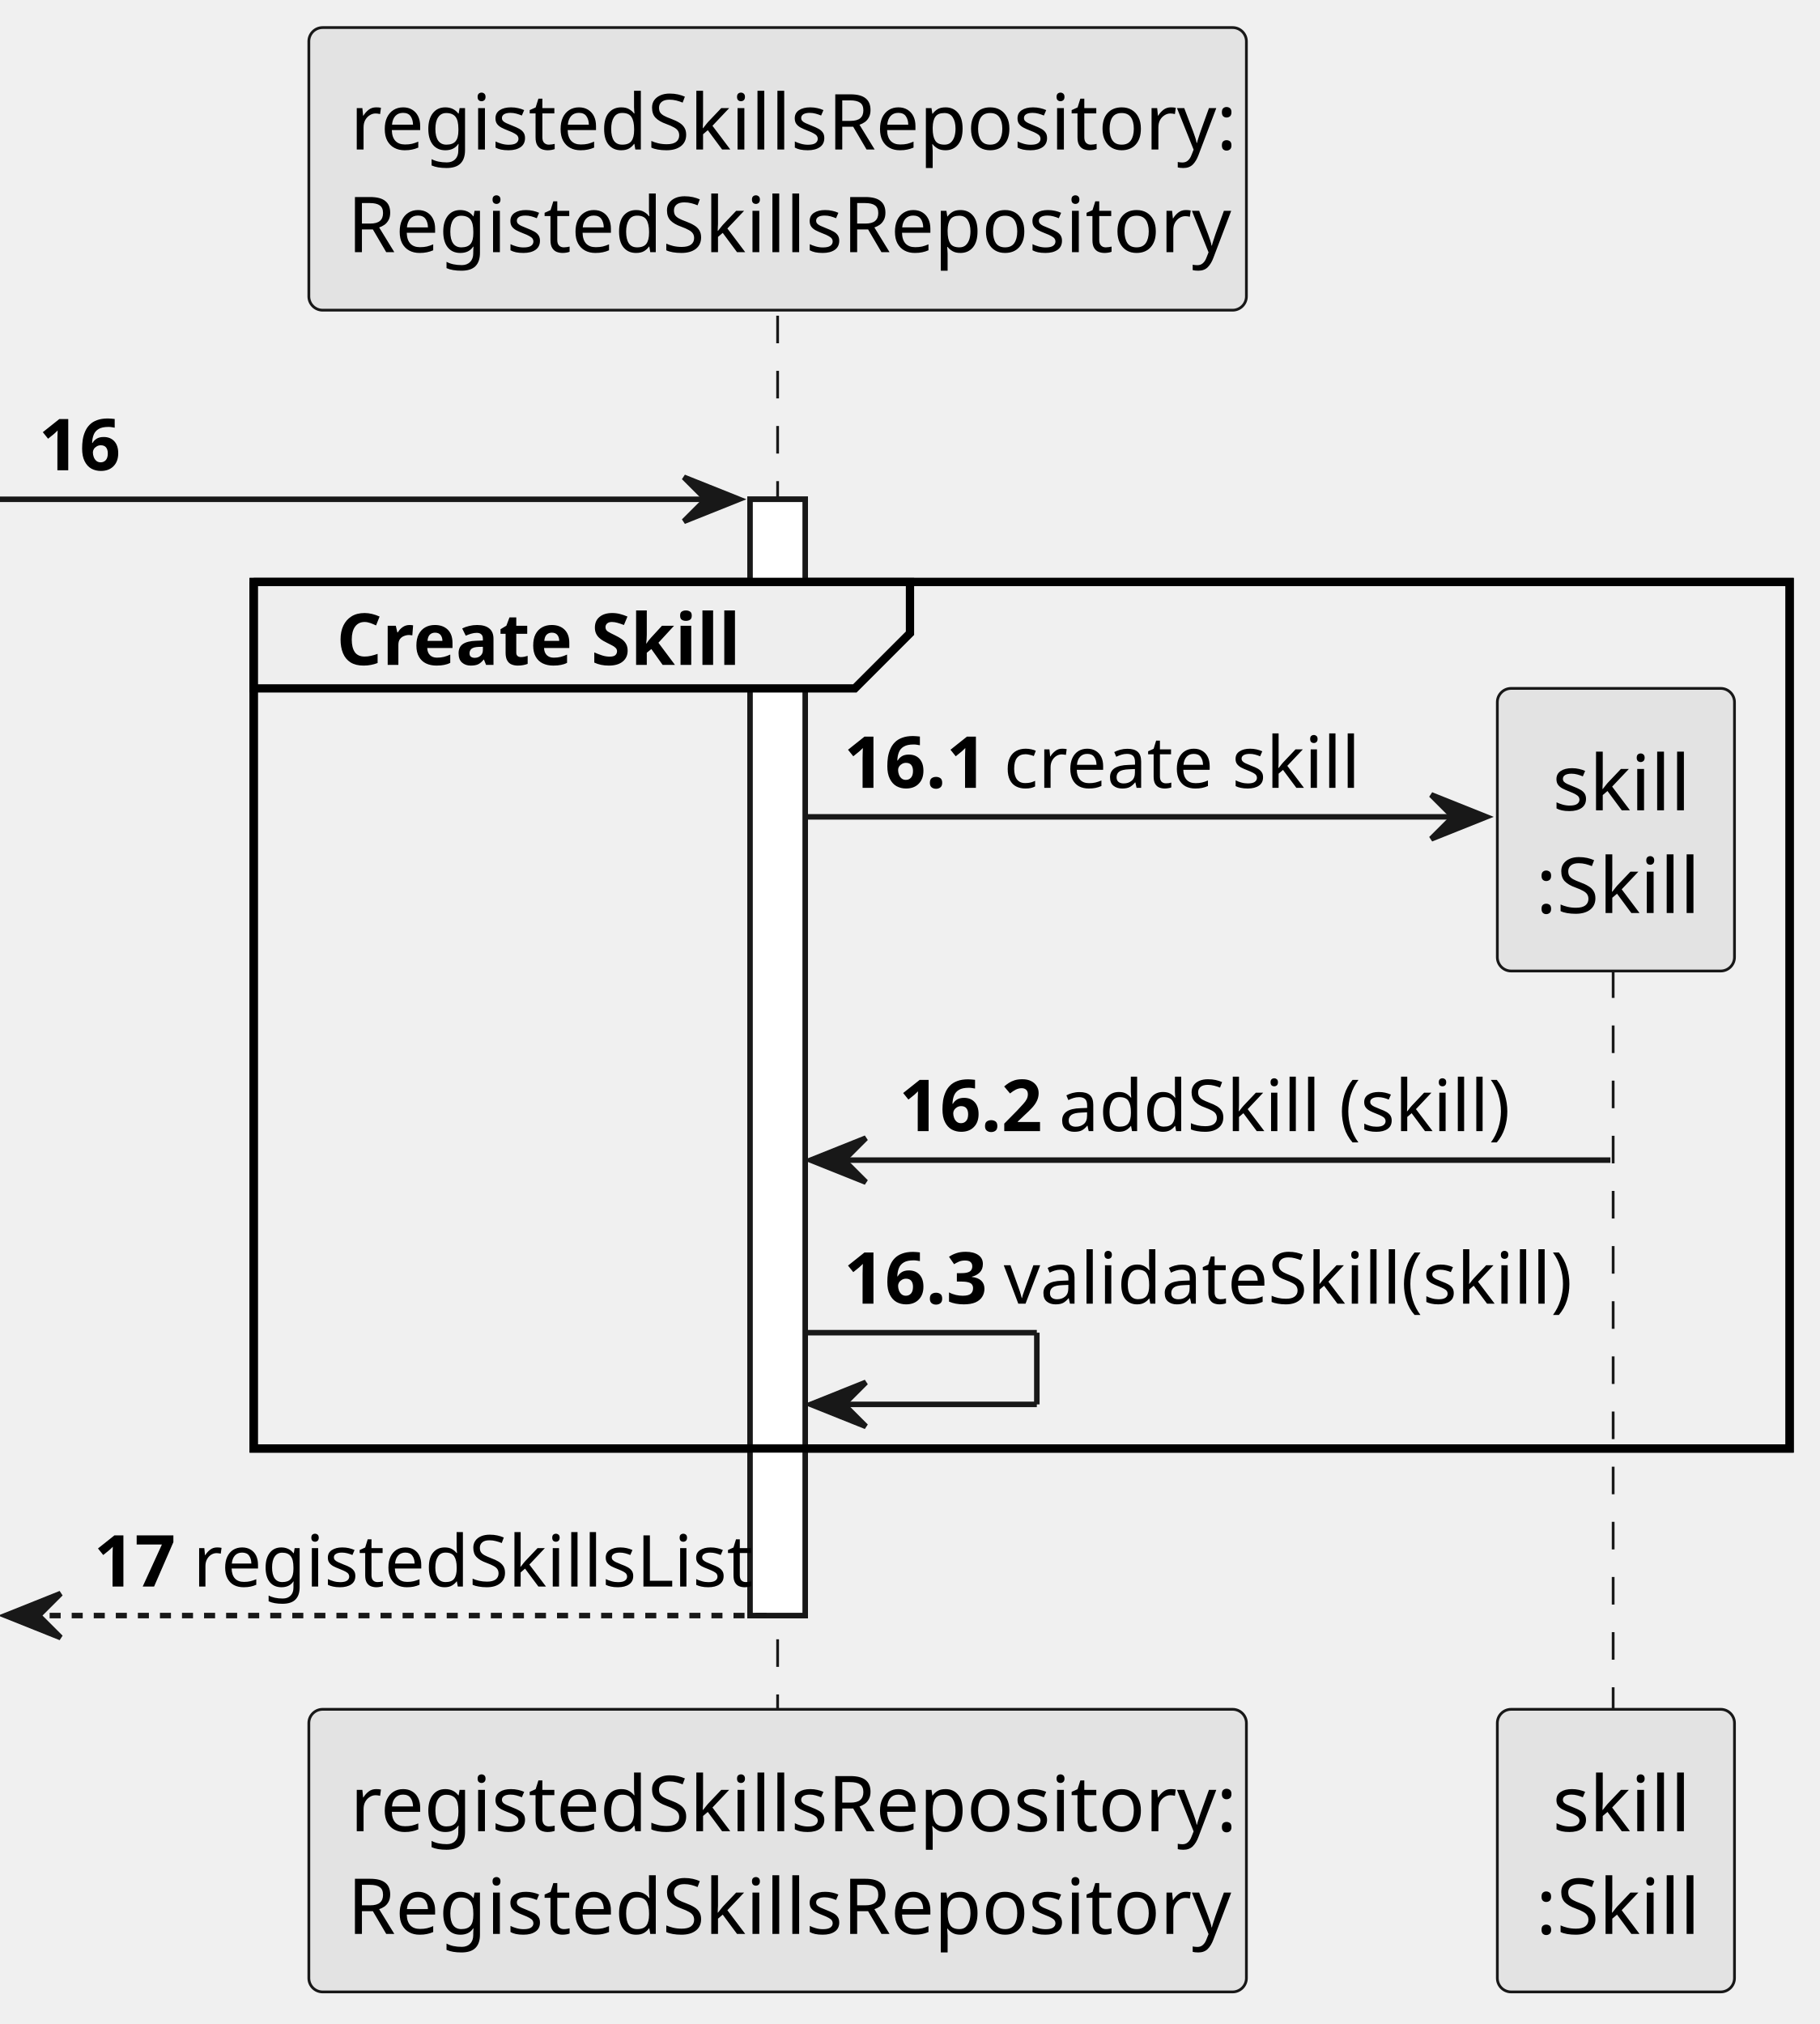
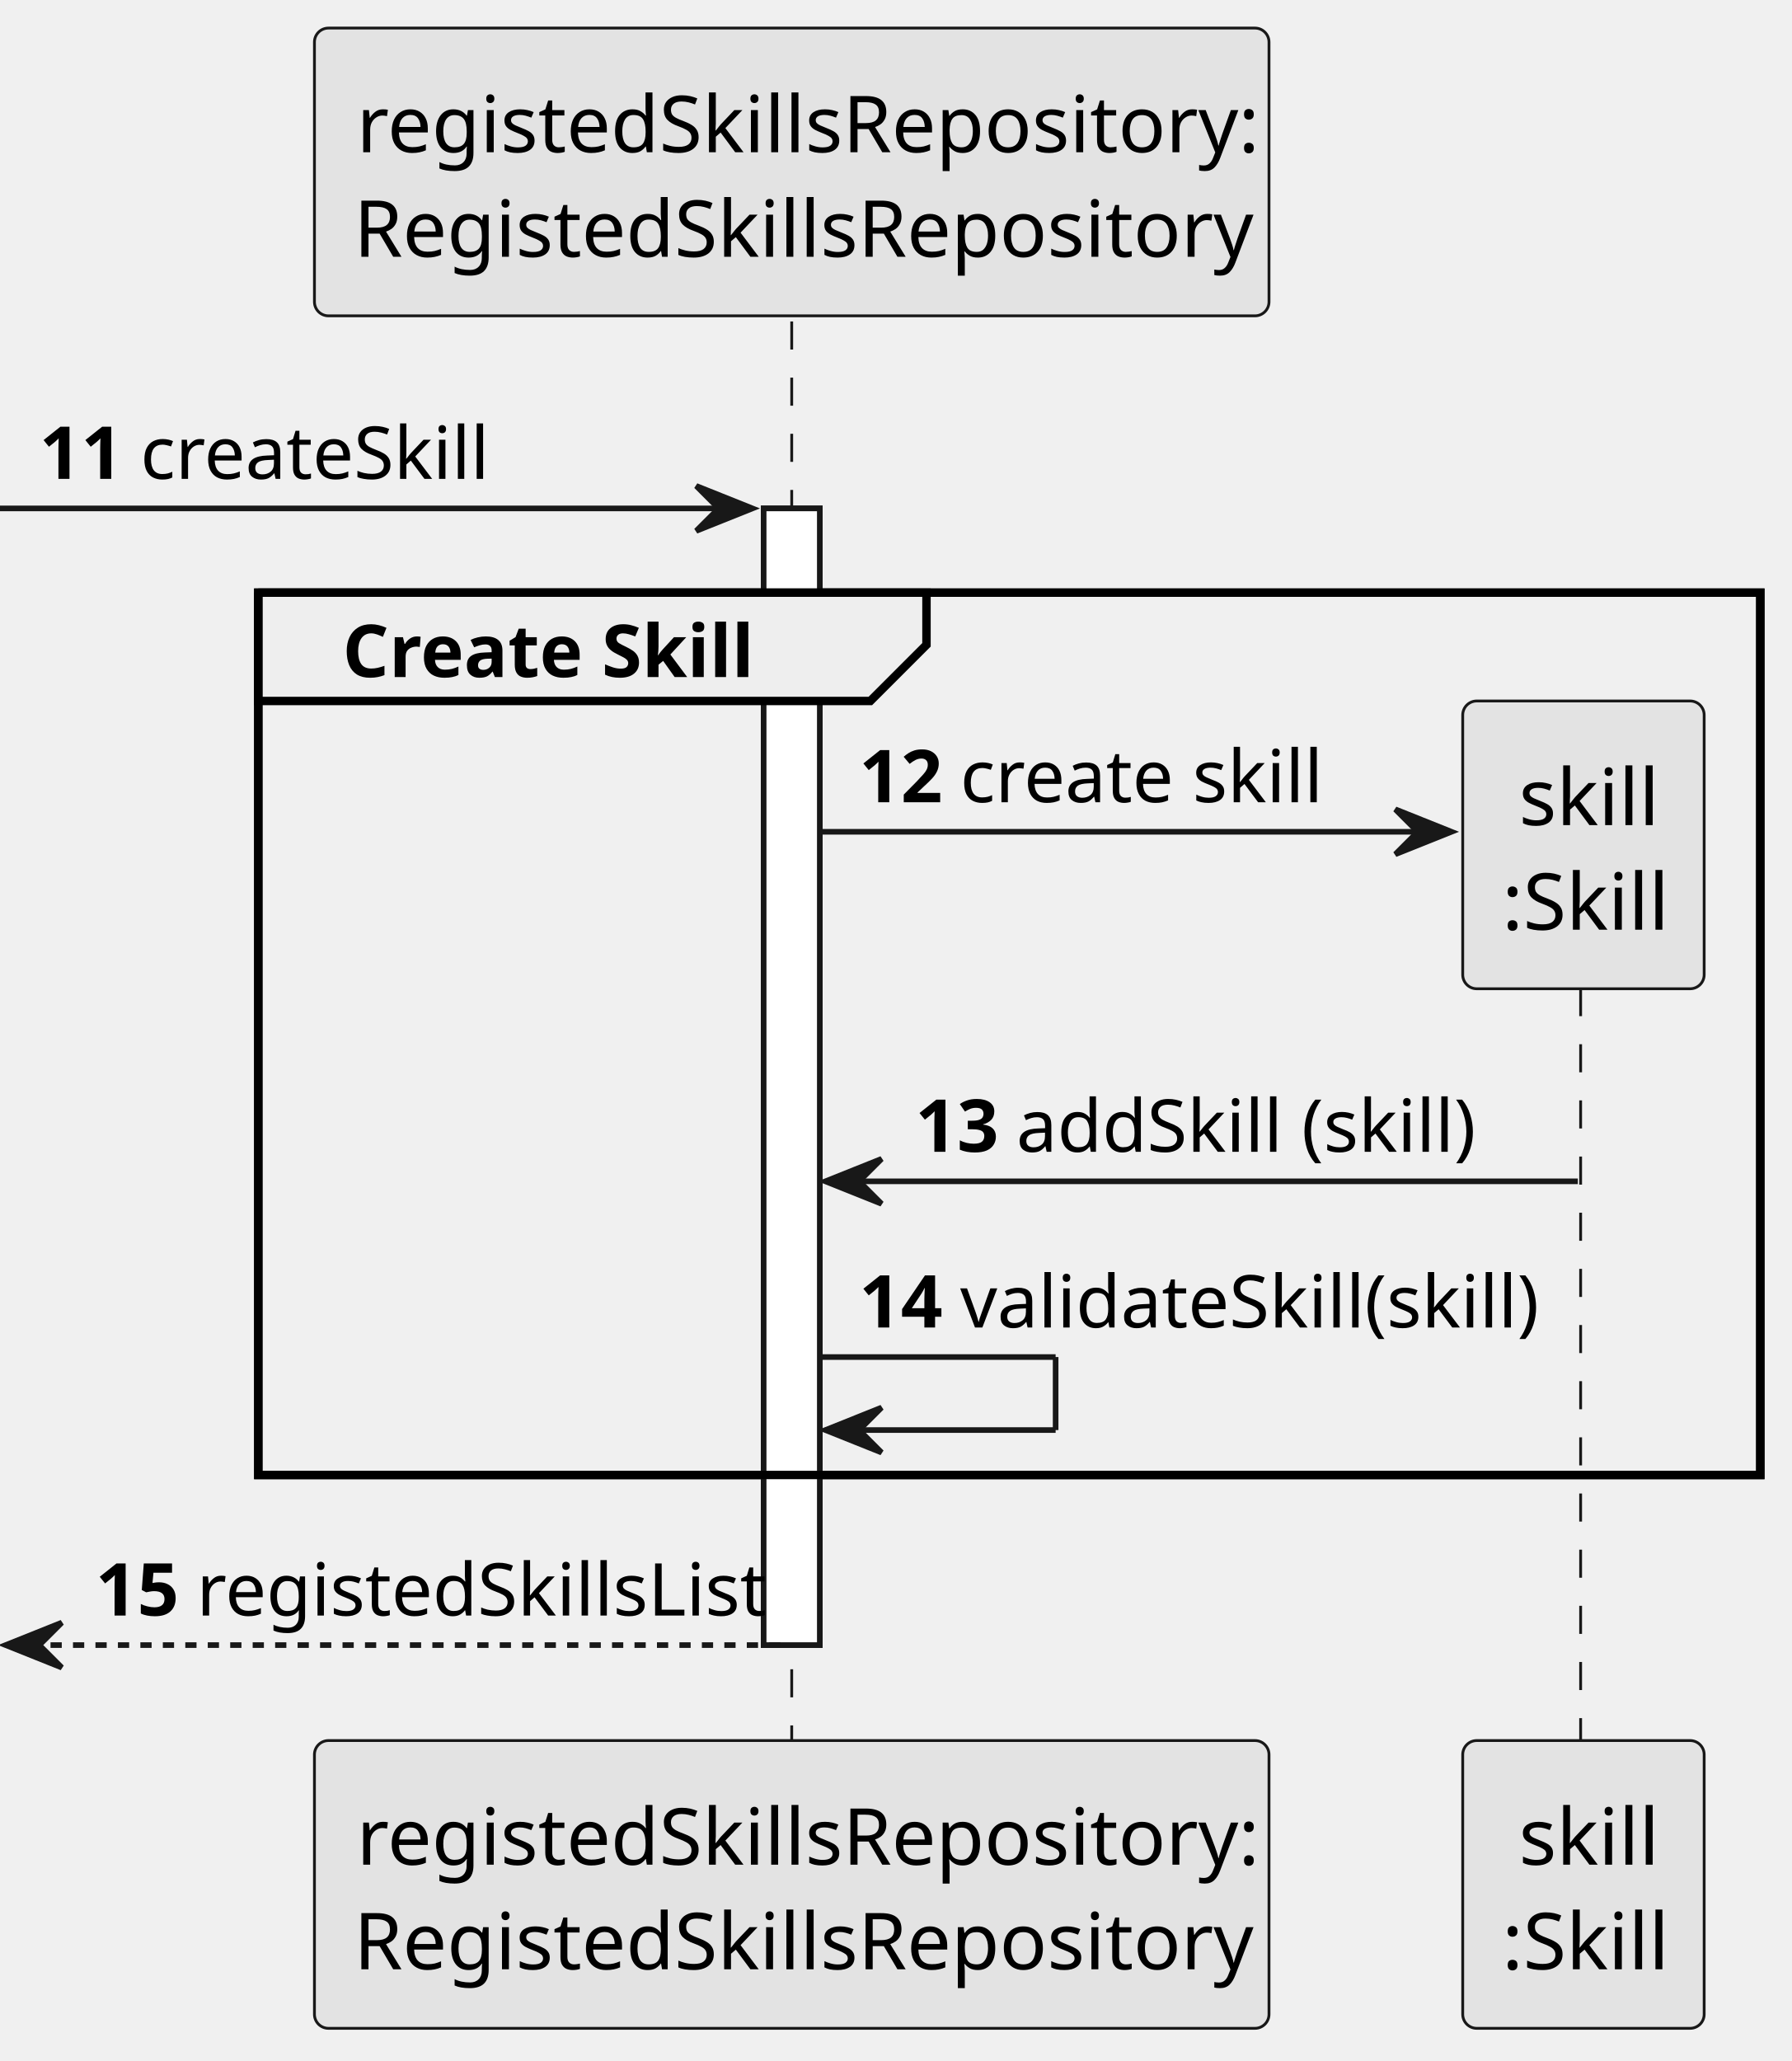
- <svg xmlns="http://www.w3.org/2000/svg" contentStyleType="text/css" height="367px" preserveAspectRatio="none" style="width:330px;height:367px;background:#FFFFFF;" version="1.1" viewBox="0 0 330 367" width="330px" zoomAndPan="magnify">
+ <svg xmlns="http://www.w3.org/2000/svg" contentStyleType="text/css" height="367px" preserveAspectRatio="none" style="width:319px;height:367px;background:#FFFFFF;" version="1.1" viewBox="0 0 319 367" width="319px" zoomAndPan="magnify">
  <defs />
  <g>
    <rect fill="#FFFFFF" height="202.406" style="stroke:#181818;stroke-width:1.0;" width="10" x="136" y="90.533" />
-     <rect fill="none" height="157.115" style="stroke:#000000;stroke-width:1.5;" width="278.5" x="46" y="105.533" />
+     <rect fill="none" height="157.115" style="stroke:#000000;stroke-width:1.5;" width="267.5" x="46" y="105.533" />
    <line style="stroke:#181818;stroke-width:0.5;stroke-dasharray:5.0,5.0;" x1="141" x2="141" y1="57.242" y2="310.94" />
-     <line style="stroke:#181818;stroke-width:0.5;stroke-dasharray:5.0,5.0;" x1="292.5" x2="292.5" y1="165.945" y2="310.94" />
+     <line style="stroke:#181818;stroke-width:0.5;stroke-dasharray:5.0,5.0;" x1="281.5" x2="281.5" y1="165.945" y2="310.94" />
    <rect fill="#E3E3E3" height="51.242" rx="2.5" ry="2.5" style="stroke:#181818;stroke-width:0.5;" width="170" x="56" y="5" />
    <text fill="#000000" font-family="sans-serif" font-size="14" lengthAdjust="spacing" textLength="155" x="63.5" y="27.107">registedSkillsRepository:</text>
    <text fill="#000000" font-family="sans-serif" font-size="14" lengthAdjust="spacing" textLength="156" x="63" y="45.728">RegistedSkillsRepository</text>
    <rect fill="#E3E3E3" height="51.242" rx="2.5" ry="2.5" style="stroke:#181818;stroke-width:0.5;" width="170" x="56" y="309.94" />
    <text fill="#000000" font-family="sans-serif" font-size="14" lengthAdjust="spacing" textLength="155" x="63.5" y="332.047">registedSkillsRepository:</text>
    <text fill="#000000" font-family="sans-serif" font-size="14" lengthAdjust="spacing" textLength="156" x="63" y="350.668">RegistedSkillsRepository</text>
-     <rect fill="#E3E3E3" height="51.242" rx="2.5" ry="2.5" style="stroke:#181818;stroke-width:0.5;" width="43" x="271.5" y="309.94" />
-     <text fill="#000000" font-family="sans-serif" font-size="14" lengthAdjust="spacing" textLength="23" x="281.5" y="332.047">skill</text>
-     <text fill="#000000" font-family="sans-serif" font-size="14" lengthAdjust="spacing" textLength="29" x="278.5" y="350.668">:Skill</text>
+     <rect fill="#E3E3E3" height="51.242" rx="2.5" ry="2.5" style="stroke:#181818;stroke-width:0.5;" width="43" x="260.5" y="309.94" />
+     <text fill="#000000" font-family="sans-serif" font-size="14" lengthAdjust="spacing" textLength="23" x="270.5" y="332.047">skill</text>
+     <text fill="#000000" font-family="sans-serif" font-size="14" lengthAdjust="spacing" textLength="29" x="267.5" y="350.668">:Skill</text>
    <rect fill="#FFFFFF" height="202.406" style="stroke:#181818;stroke-width:1.0;" width="10" x="136" y="90.533" />
    <polygon fill="#181818" points="124,86.533,134,90.533,124,94.533,128,90.533" style="stroke:#181818;stroke-width:1.0;" />
    <line style="stroke:#181818;stroke-width:1.0;" x1="0" x2="130" y1="90.533" y2="90.533" />
-     <text fill="#000000" font-family="sans-serif" font-size="13" font-weight="bold" lengthAdjust="spacing" textLength="14" x="7" y="85.27">16</text>
-     <text fill="#000000" font-family="sans-serif" font-size="13" lengthAdjust="spacing" textLength="4" x="25" y="85.27"> </text>
+     <text fill="#000000" font-family="sans-serif" font-size="13" font-weight="bold" lengthAdjust="spacing" textLength="14" x="7" y="85.27">11</text>
+     <text fill="#000000" font-family="sans-serif" font-size="13" lengthAdjust="spacing" textLength="61" x="25" y="85.27">createSkill</text>
    <path d="M46,105.533 L165,105.533 L165,114.824 L155,124.824 L46,124.824 L46,105.533 " fill="#EEEEEE" style="stroke:#000000;stroke-width:1.5;" />
-     <rect fill="none" height="157.115" style="stroke:#000000;stroke-width:1.5;" width="278.5" x="46" y="105.533" />
+     <rect fill="none" height="157.115" style="stroke:#000000;stroke-width:1.5;" width="267.5" x="46" y="105.533" />
    <text fill="#000000" font-family="sans-serif" font-size="13" font-weight="bold" lengthAdjust="spacing" textLength="74" x="61" y="120.561">Create Skill</text>
-     <polygon fill="#181818" points="259.5,144.115,269.5,148.115,259.5,152.115,263.5,148.115" style="stroke:#181818;stroke-width:1.0;" />
-     <line style="stroke:#181818;stroke-width:1.0;" x1="146" x2="265.5" y1="148.115" y2="148.115" />
-     <text fill="#000000" font-family="sans-serif" font-size="13" font-weight="bold" lengthAdjust="spacing" textLength="25" x="153" y="142.852">16.1</text>
-     <text fill="#000000" font-family="sans-serif" font-size="13" lengthAdjust="spacing" textLength="63" x="182" y="142.852">create skill</text>
-     <rect fill="#E3E3E3" height="51.242" rx="2.5" ry="2.5" style="stroke:#181818;stroke-width:0.5;" width="43" x="271.5" y="124.824" />
-     <text fill="#000000" font-family="sans-serif" font-size="14" lengthAdjust="spacing" textLength="23" x="281.5" y="146.932">skill</text>
-     <text fill="#000000" font-family="sans-serif" font-size="14" lengthAdjust="spacing" textLength="29" x="278.5" y="165.553">:Skill</text>
+     <polygon fill="#181818" points="248.5,144.115,258.5,148.115,248.5,152.115,252.5,148.115" style="stroke:#181818;stroke-width:1.0;" />
+     <line style="stroke:#181818;stroke-width:1.0;" x1="146" x2="254.5" y1="148.115" y2="148.115" />
+     <text fill="#000000" font-family="sans-serif" font-size="13" font-weight="bold" lengthAdjust="spacing" textLength="14" x="153" y="142.852">12</text>
+     <text fill="#000000" font-family="sans-serif" font-size="13" lengthAdjust="spacing" textLength="63" x="171" y="142.852">create skill</text>
+     <rect fill="#E3E3E3" height="51.242" rx="2.5" ry="2.5" style="stroke:#181818;stroke-width:0.5;" width="43" x="260.5" y="124.824" />
+     <text fill="#000000" font-family="sans-serif" font-size="14" lengthAdjust="spacing" textLength="23" x="270.5" y="146.932">skill</text>
+     <text fill="#000000" font-family="sans-serif" font-size="14" lengthAdjust="spacing" textLength="29" x="267.5" y="165.553">:Skill</text>
    <polygon fill="#181818" points="157,206.357,147,210.357,157,214.357,153,210.357" style="stroke:#181818;stroke-width:1.0;" />
-     <line style="stroke:#181818;stroke-width:1.0;" x1="151" x2="292" y1="210.357" y2="210.357" />
-     <text fill="#000000" font-family="sans-serif" font-size="13" font-weight="bold" lengthAdjust="spacing" textLength="25" x="163" y="205.095">16.2</text>
-     <text fill="#000000" font-family="sans-serif" font-size="13" lengthAdjust="spacing" textLength="81" x="192" y="205.095">addSkill (skill)</text>
+     <line style="stroke:#181818;stroke-width:1.0;" x1="151" x2="281" y1="210.357" y2="210.357" />
+     <text fill="#000000" font-family="sans-serif" font-size="13" font-weight="bold" lengthAdjust="spacing" textLength="14" x="163" y="205.095">13</text>
+     <text fill="#000000" font-family="sans-serif" font-size="13" lengthAdjust="spacing" textLength="81" x="181" y="205.095">addSkill (skill)</text>
    <line style="stroke:#181818;stroke-width:1.0;" x1="146" x2="188" y1="241.648" y2="241.648" />
    <line style="stroke:#181818;stroke-width:1.0;" x1="188" x2="188" y1="241.648" y2="254.648" />
    <line style="stroke:#181818;stroke-width:1.0;" x1="147" x2="188" y1="254.648" y2="254.648" />
    <polygon fill="#181818" points="157,250.648,147,254.648,157,258.648,153,254.648" style="stroke:#181818;stroke-width:1.0;" />
-     <text fill="#000000" font-family="sans-serif" font-size="13" font-weight="bold" lengthAdjust="spacing" textLength="25" x="153" y="236.386">16.3</text>
-     <text fill="#000000" font-family="sans-serif" font-size="13" lengthAdjust="spacing" textLength="99" x="182" y="236.386">validateSkill(skill)</text>
+     <text fill="#000000" font-family="sans-serif" font-size="13" font-weight="bold" lengthAdjust="spacing" textLength="14" x="153" y="236.386">14</text>
+     <text fill="#000000" font-family="sans-serif" font-size="13" lengthAdjust="spacing" textLength="99" x="171" y="236.386">validateSkill(skill)</text>
    <polygon fill="#181818" points="11,288.94,1,292.94,11,296.94,7,292.94" style="stroke:#181818;stroke-width:1.0;" />
    <line style="stroke:#181818;stroke-width:1.0;stroke-dasharray:2.0,2.0;" x1="5" x2="140" y1="292.94" y2="292.94" />
-     <text fill="#000000" font-family="sans-serif" font-size="13" font-weight="bold" lengthAdjust="spacing" textLength="14" x="17" y="287.677">17</text>
+     <text fill="#000000" font-family="sans-serif" font-size="13" font-weight="bold" lengthAdjust="spacing" textLength="14" x="17" y="287.677">15</text>
    <text fill="#000000" font-family="sans-serif" font-size="13" lengthAdjust="spacing" textLength="99" x="35" y="287.677">registedSkillsList</text>
  </g>
</svg>
